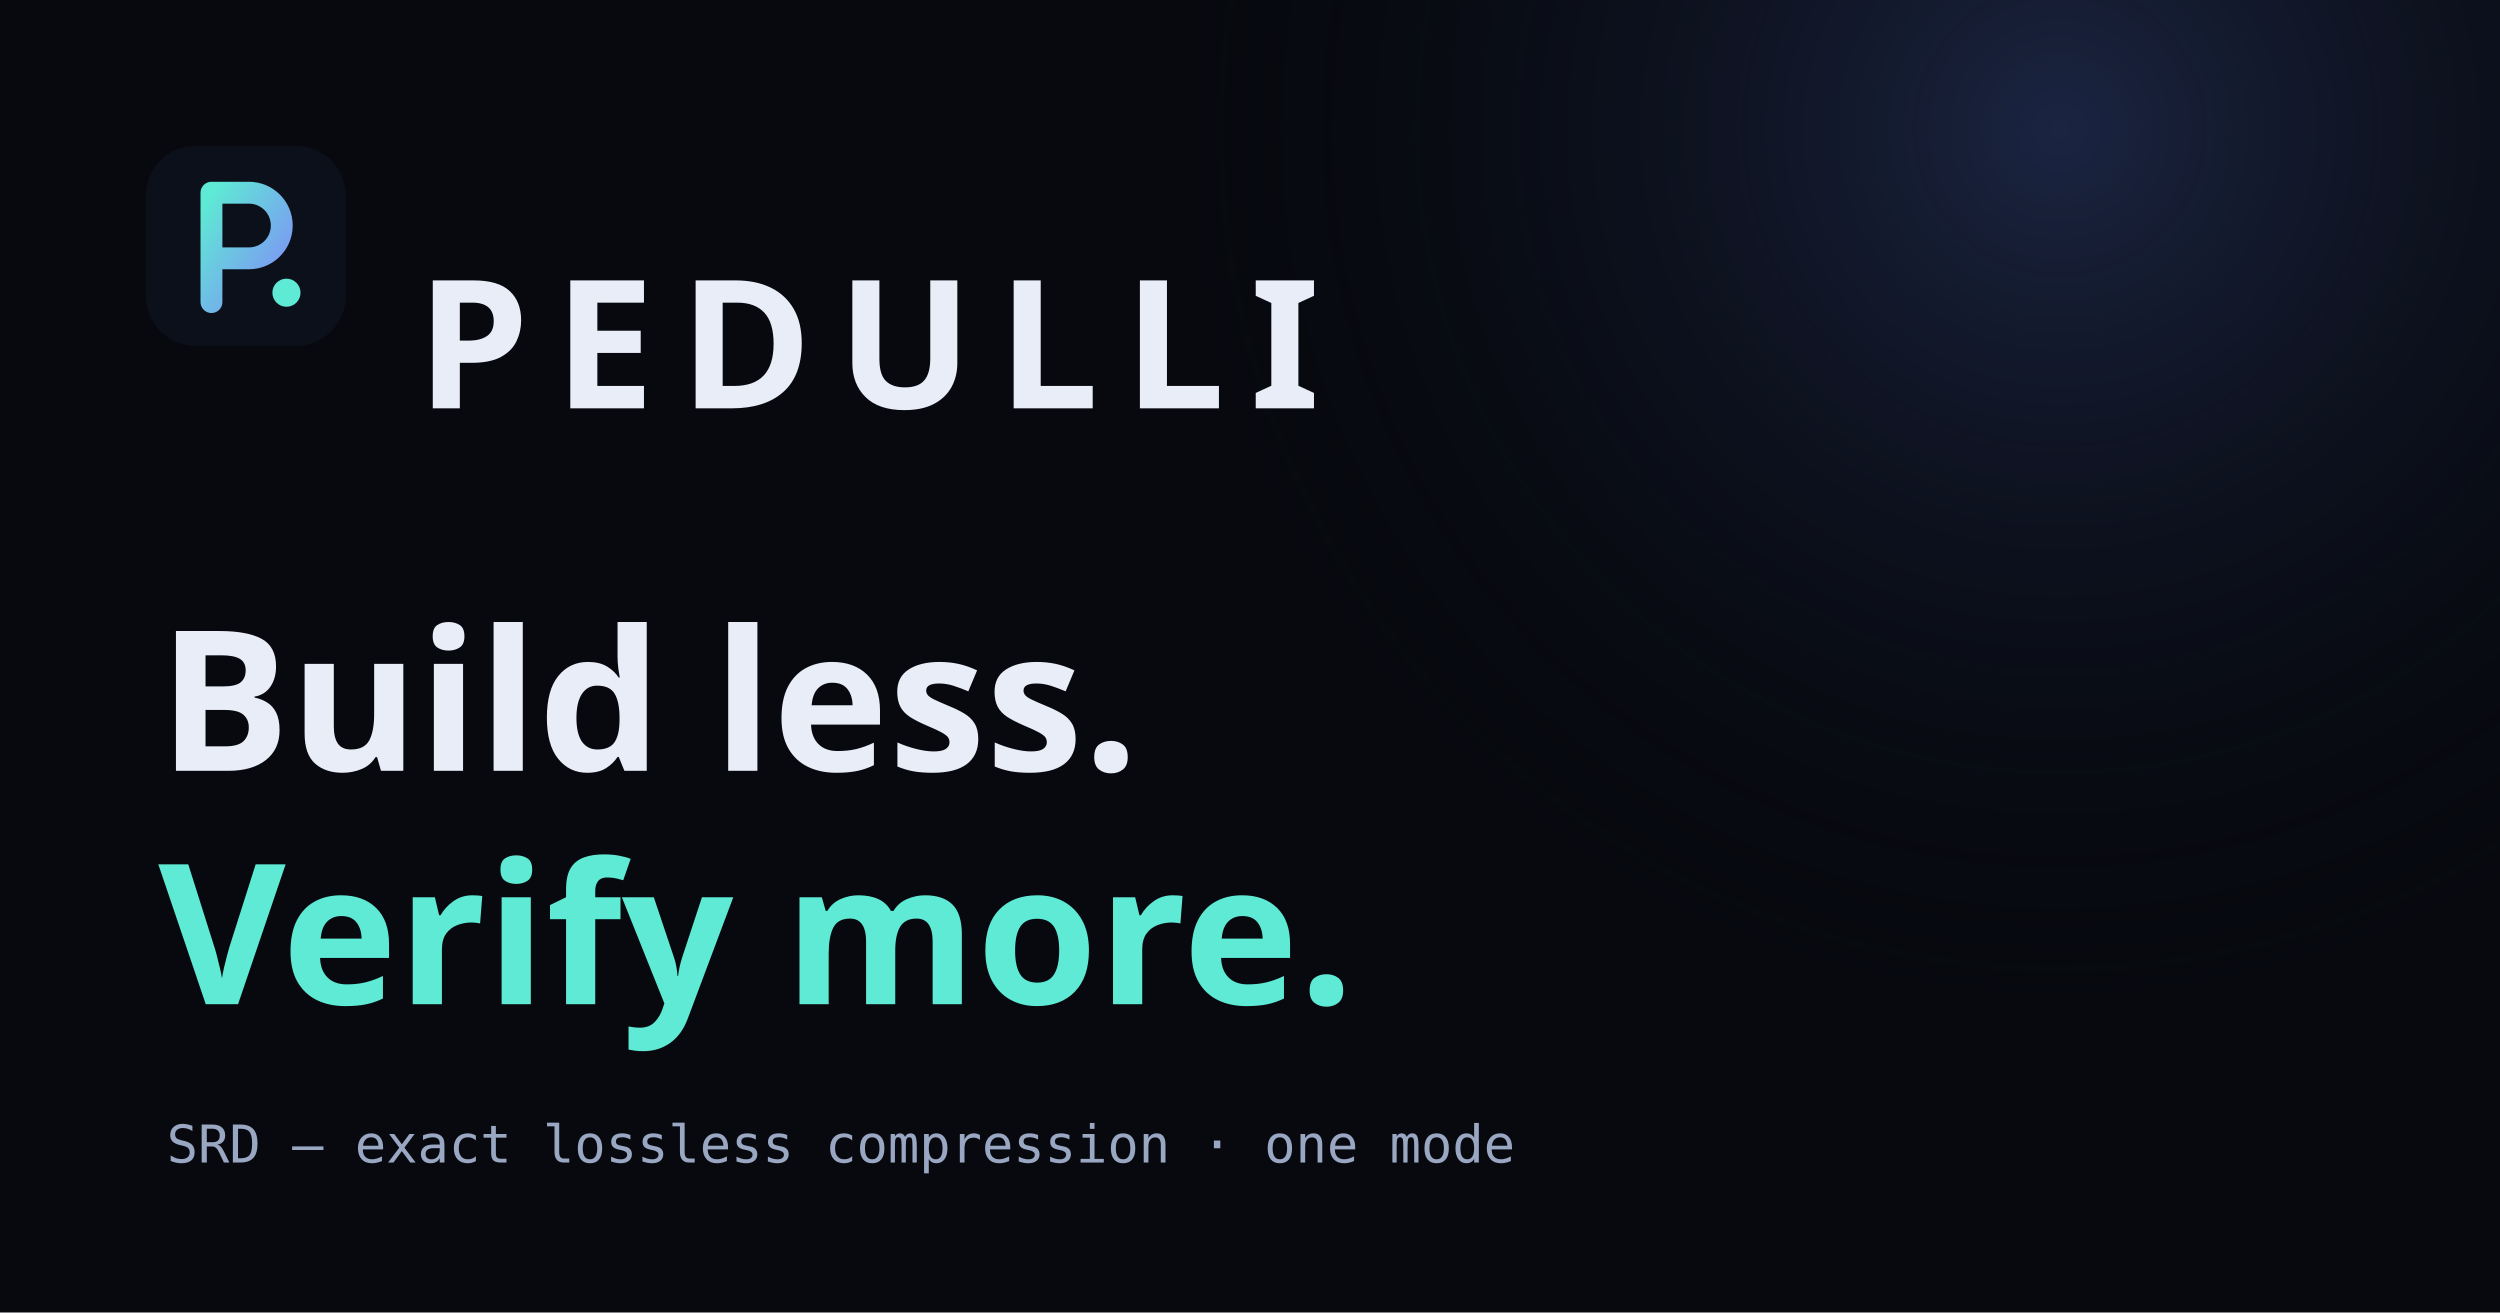
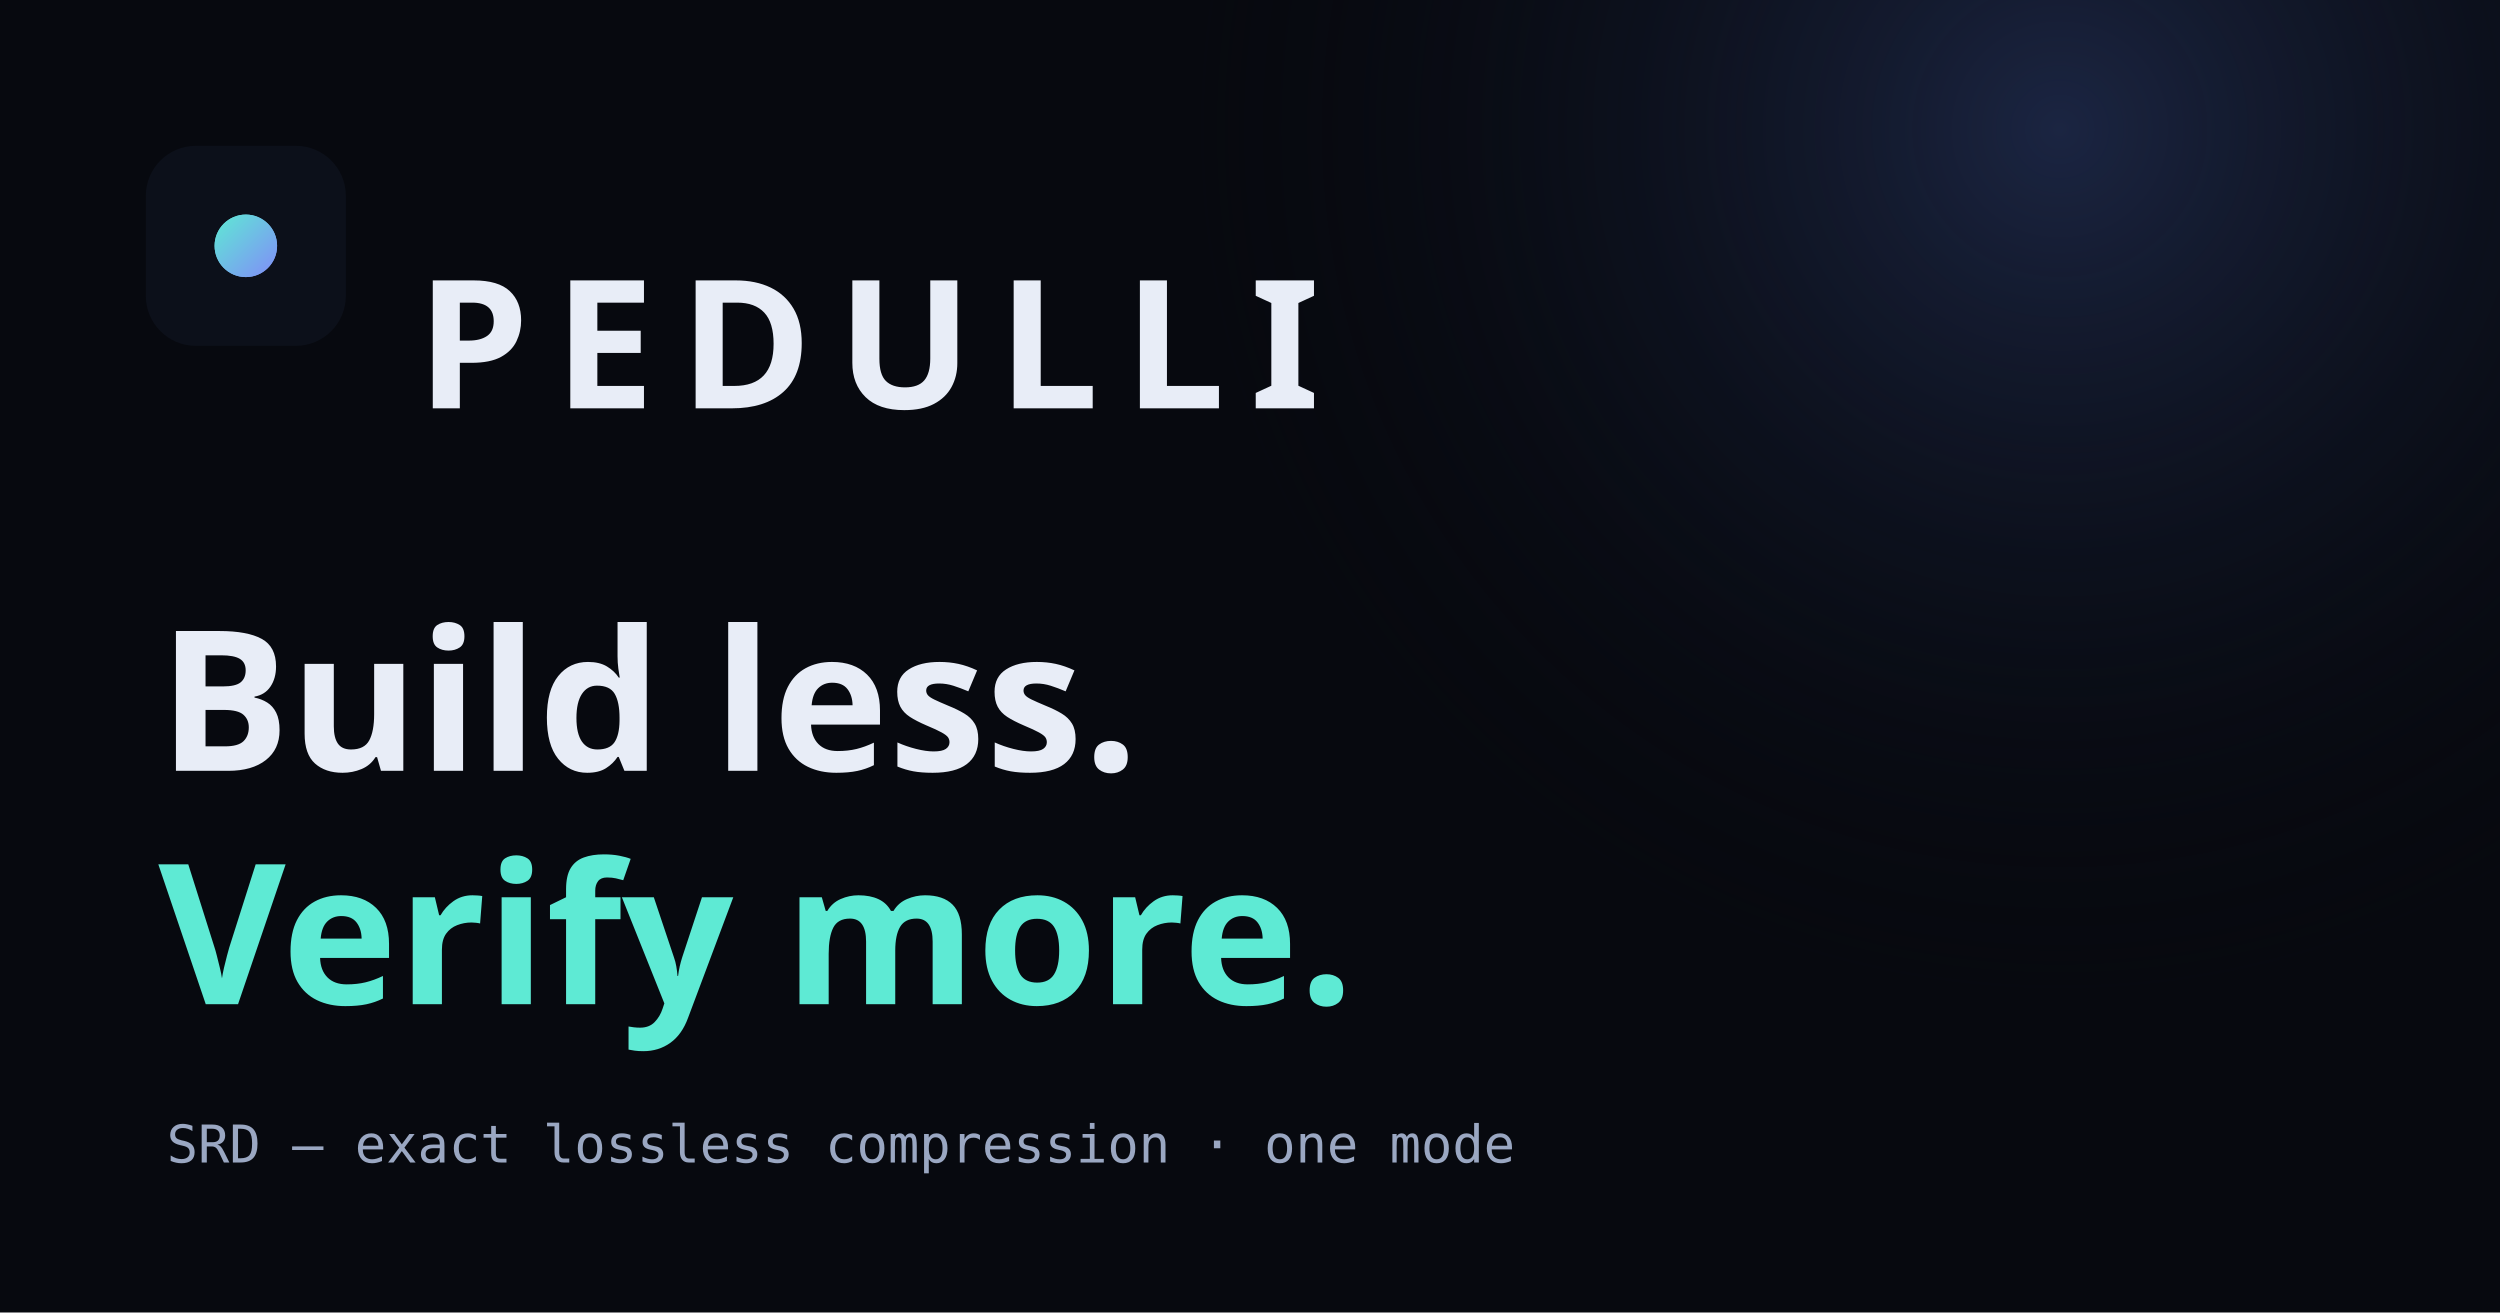
<svg xmlns="http://www.w3.org/2000/svg" viewBox="0 0 1200 630" width="1200" height="630">
  <defs>
    <linearGradient id="g" x1="0" y1="0" x2="1" y2="1">
      <stop offset="0" stop-color="#5eead4" />
      <stop offset="1" stop-color="#818cf8" />
    </linearGradient>
    <radialGradient id="h">
      <stop offset="0" stop-color="#1b2542" />
      <stop offset="1" stop-color="#07090f" stop-opacity="0" />
    </radialGradient>
  </defs>
  <rect width="1200" height="630" fill="#07090f" />
  <circle cx="990" cy="60" r="430" fill="url(#h)" />
  <g transform="translate(70 70) scale(1.5)">
    <rect width="64" height="64" rx="16" fill="#0c101a" />
-     <path d="M21 50V15h12a10.5 10.5 0 0 1 0 21H21" fill="none" stroke="url(#g)" stroke-width="7" stroke-linecap="round" stroke-linejoin="round" />
-     <circle cx="45" cy="47" r="4.5" fill="#5eead4" />
+     <circle cx="32" cy="32" r="10" fill="url(#g)" />
+     <circle cx="32" cy="32" r="10" fill="url(#g)" />
  </g>
  <text x="200" y="196" fill="#e8edf7" font-family="sans-serif" font-size="86" font-weight="800" letter-spacing="12">PEDULLI</text>
  <text x="76" y="370" fill="#e8edf7" font-family="sans-serif" font-size="94" font-weight="800">Build less.</text>
  <text x="76" y="482" fill="#5eead4" font-family="sans-serif" font-size="94" font-weight="800">Verify more.</text>
  <text x="80" y="558" fill="#9aa7c2" font-family="monospace" font-size="25">SRD — exact lossless compression · one mode</text>
</svg>
